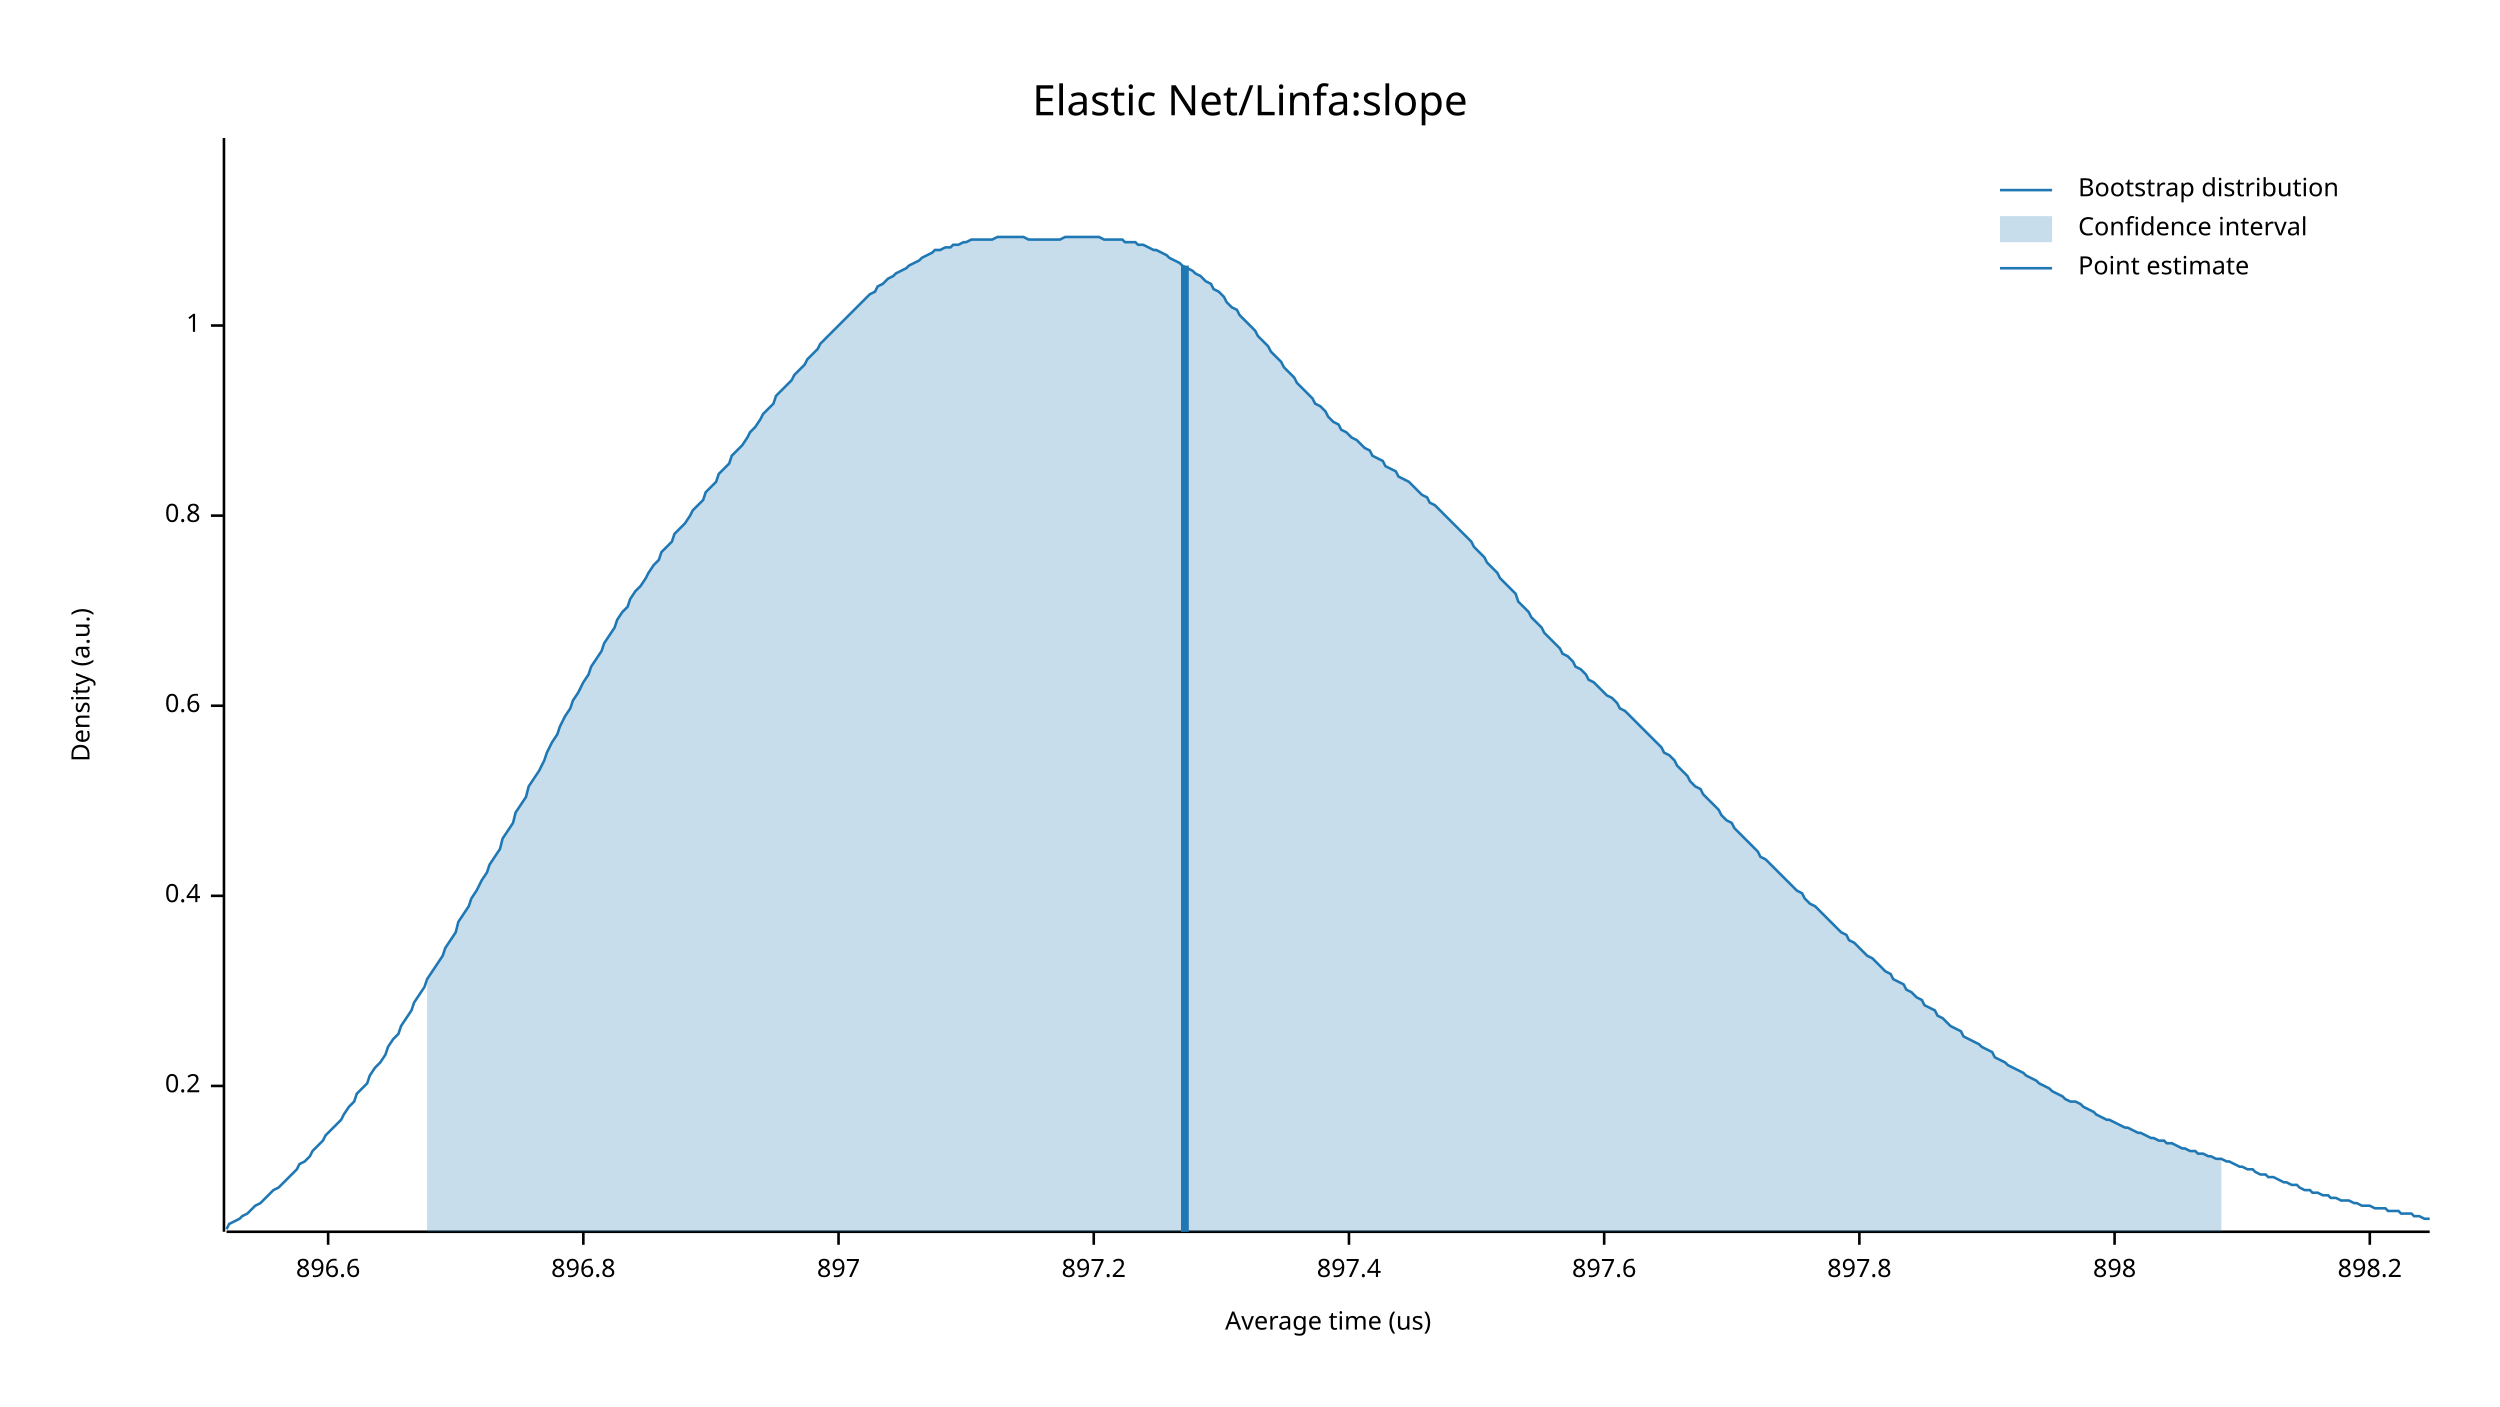
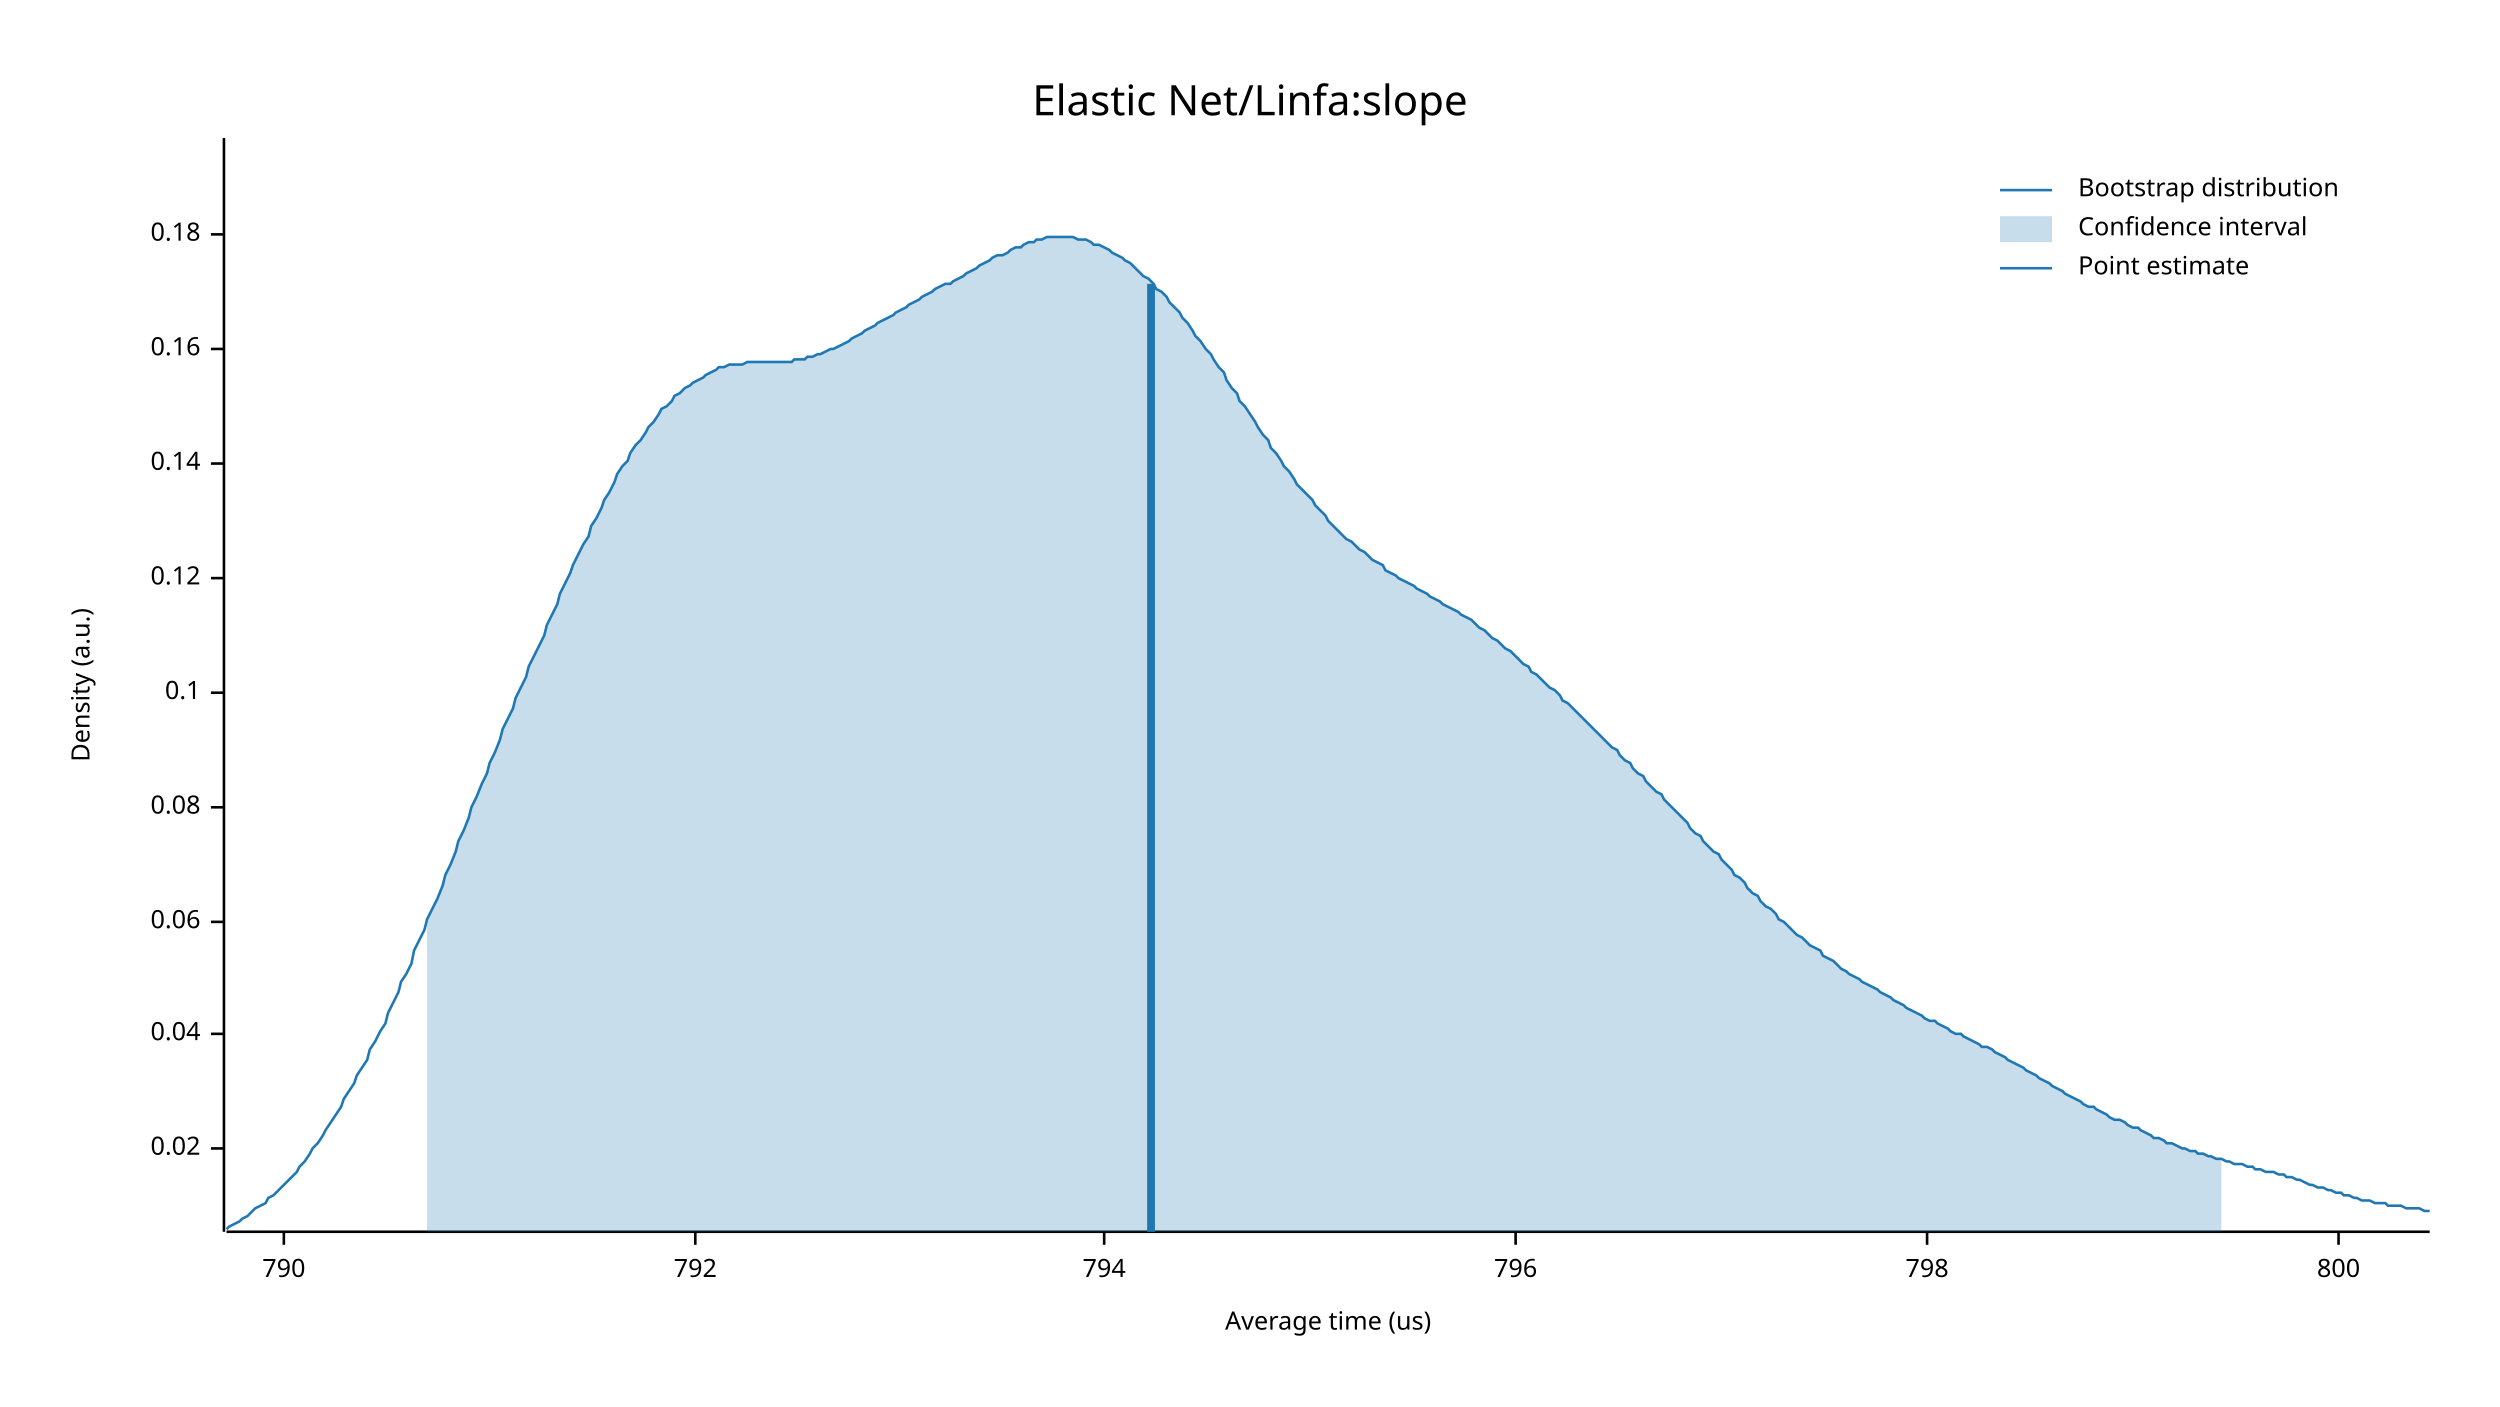
<svg xmlns="http://www.w3.org/2000/svg" width="960" height="540" viewBox="0 0 960 540">
  <text x="480" y="32" dy="0.76em" text-anchor="middle" font-family="sans-serif" font-size="16.129" opacity="1" fill="#000000">
Elastic Net/Linfa:slope
</text>
  <text x="27" y="263" dy="0.76em" text-anchor="middle" font-family="sans-serif" font-size="9.677" opacity="1" fill="#000000" transform="rotate(270, 27, 263)">
Density (a.u.)
</text>
  <text x="510" y="513" dy="-0.5ex" text-anchor="middle" font-family="sans-serif" font-size="9.677" opacity="1" fill="#000000">
Average time (us)
</text>
  <polyline fill="none" opacity="1" stroke="#000000" stroke-width="1" points="86,53 86,473 " />
-   <text x="77" y="417" dy="0.5ex" text-anchor="end" font-family="sans-serif" font-size="9.677" opacity="1" fill="#000000">
- 0.2
+   <text x="77" y="441" dy="0.5ex" text-anchor="end" font-family="sans-serif" font-size="9.677" opacity="1" fill="#000000">
+ 0.02
</text>
-   <polyline fill="none" opacity="1" stroke="#000000" stroke-width="1" points="81,417 86,417 " />
-   <text x="77" y="344" dy="0.5ex" text-anchor="end" font-family="sans-serif" font-size="9.677" opacity="1" fill="#000000">
- 0.4
+   <polyline fill="none" opacity="1" stroke="#000000" stroke-width="1" points="81,441 86,441 " />
+   <text x="77" y="397" dy="0.5ex" text-anchor="end" font-family="sans-serif" font-size="9.677" opacity="1" fill="#000000">
+ 0.04
</text>
-   <polyline fill="none" opacity="1" stroke="#000000" stroke-width="1" points="81,344 86,344 " />
-   <text x="77" y="271" dy="0.5ex" text-anchor="end" font-family="sans-serif" font-size="9.677" opacity="1" fill="#000000">
- 0.6
+   <polyline fill="none" opacity="1" stroke="#000000" stroke-width="1" points="81,397 86,397 " />
+   <text x="77" y="354" dy="0.5ex" text-anchor="end" font-family="sans-serif" font-size="9.677" opacity="1" fill="#000000">
+ 0.06
</text>
-   <polyline fill="none" opacity="1" stroke="#000000" stroke-width="1" points="81,271 86,271 " />
-   <text x="77" y="198" dy="0.5ex" text-anchor="end" font-family="sans-serif" font-size="9.677" opacity="1" fill="#000000">
- 0.8
+   <polyline fill="none" opacity="1" stroke="#000000" stroke-width="1" points="81,354 86,354 " />
+   <text x="77" y="310" dy="0.5ex" text-anchor="end" font-family="sans-serif" font-size="9.677" opacity="1" fill="#000000">
+ 0.08
</text>
-   <polyline fill="none" opacity="1" stroke="#000000" stroke-width="1" points="81,198 86,198 " />
-   <text x="77" y="125" dy="0.5ex" text-anchor="end" font-family="sans-serif" font-size="9.677" opacity="1" fill="#000000">
- 1
+   <polyline fill="none" opacity="1" stroke="#000000" stroke-width="1" points="81,310 86,310 " />
+   <text x="77" y="266" dy="0.5ex" text-anchor="end" font-family="sans-serif" font-size="9.677" opacity="1" fill="#000000">
+ 0.1
</text>
-   <polyline fill="none" opacity="1" stroke="#000000" stroke-width="1" points="81,125 86,125 " />
+   <polyline fill="none" opacity="1" stroke="#000000" stroke-width="1" points="81,266 86,266 " />
+   <text x="77" y="222" dy="0.5ex" text-anchor="end" font-family="sans-serif" font-size="9.677" opacity="1" fill="#000000">
+ 0.12
+ </text>
+   <polyline fill="none" opacity="1" stroke="#000000" stroke-width="1" points="81,222 86,222 " />
+   <text x="77" y="178" dy="0.5ex" text-anchor="end" font-family="sans-serif" font-size="9.677" opacity="1" fill="#000000">
+ 0.14
+ </text>
+   <polyline fill="none" opacity="1" stroke="#000000" stroke-width="1" points="81,178 86,178 " />
+   <text x="77" y="134" dy="0.5ex" text-anchor="end" font-family="sans-serif" font-size="9.677" opacity="1" fill="#000000">
+ 0.16
+ </text>
+   <polyline fill="none" opacity="1" stroke="#000000" stroke-width="1" points="81,134 86,134 " />
+   <text x="77" y="90" dy="0.5ex" text-anchor="end" font-family="sans-serif" font-size="9.677" opacity="1" fill="#000000">
+ 0.18
+ </text>
+   <polyline fill="none" opacity="1" stroke="#000000" stroke-width="1" points="81,90 86,90 " />
  <polyline fill="none" opacity="1" stroke="#000000" stroke-width="1" points="87,473 933,473 " />
-   <text x="126" y="483" dy="0.76em" text-anchor="middle" font-family="sans-serif" font-size="9.677" opacity="1" fill="#000000">
- 896.6
+   <text x="109" y="483" dy="0.76em" text-anchor="middle" font-family="sans-serif" font-size="9.677" opacity="1" fill="#000000">
+ 790
</text>
-   <polyline fill="none" opacity="1" stroke="#000000" stroke-width="1" points="126,473 126,478 " />
-   <text x="224" y="483" dy="0.76em" text-anchor="middle" font-family="sans-serif" font-size="9.677" opacity="1" fill="#000000">
- 896.8
+   <polyline fill="none" opacity="1" stroke="#000000" stroke-width="1" points="109,473 109,478 " />
+   <text x="267" y="483" dy="0.76em" text-anchor="middle" font-family="sans-serif" font-size="9.677" opacity="1" fill="#000000">
+ 792
</text>
-   <polyline fill="none" opacity="1" stroke="#000000" stroke-width="1" points="224,473 224,478 " />
-   <text x="322" y="483" dy="0.76em" text-anchor="middle" font-family="sans-serif" font-size="9.677" opacity="1" fill="#000000">
- 897
+   <polyline fill="none" opacity="1" stroke="#000000" stroke-width="1" points="267,473 267,478 " />
+   <text x="424" y="483" dy="0.76em" text-anchor="middle" font-family="sans-serif" font-size="9.677" opacity="1" fill="#000000">
+ 794
</text>
-   <polyline fill="none" opacity="1" stroke="#000000" stroke-width="1" points="322,473 322,478 " />
-   <text x="420" y="483" dy="0.76em" text-anchor="middle" font-family="sans-serif" font-size="9.677" opacity="1" fill="#000000">
- 897.2
+   <polyline fill="none" opacity="1" stroke="#000000" stroke-width="1" points="424,473 424,478 " />
+   <text x="582" y="483" dy="0.76em" text-anchor="middle" font-family="sans-serif" font-size="9.677" opacity="1" fill="#000000">
+ 796
</text>
-   <polyline fill="none" opacity="1" stroke="#000000" stroke-width="1" points="420,473 420,478 " />
-   <text x="518" y="483" dy="0.76em" text-anchor="middle" font-family="sans-serif" font-size="9.677" opacity="1" fill="#000000">
- 897.4
+   <polyline fill="none" opacity="1" stroke="#000000" stroke-width="1" points="582,473 582,478 " />
+   <text x="740" y="483" dy="0.76em" text-anchor="middle" font-family="sans-serif" font-size="9.677" opacity="1" fill="#000000">
+ 798
</text>
-   <polyline fill="none" opacity="1" stroke="#000000" stroke-width="1" points="518,473 518,478 " />
-   <text x="616" y="483" dy="0.76em" text-anchor="middle" font-family="sans-serif" font-size="9.677" opacity="1" fill="#000000">
- 897.6
+   <polyline fill="none" opacity="1" stroke="#000000" stroke-width="1" points="740,473 740,478 " />
+   <text x="898" y="483" dy="0.76em" text-anchor="middle" font-family="sans-serif" font-size="9.677" opacity="1" fill="#000000">
+ 800
</text>
-   <polyline fill="none" opacity="1" stroke="#000000" stroke-width="1" points="616,473 616,478 " />
-   <text x="714" y="483" dy="0.76em" text-anchor="middle" font-family="sans-serif" font-size="9.677" opacity="1" fill="#000000">
- 897.8
- </text>
-   <polyline fill="none" opacity="1" stroke="#000000" stroke-width="1" points="714,473 714,478 " />
-   <text x="812" y="483" dy="0.76em" text-anchor="middle" font-family="sans-serif" font-size="9.677" opacity="1" fill="#000000">
- 898
- </text>
-   <polyline fill="none" opacity="1" stroke="#000000" stroke-width="1" points="812,473 812,478 " />
-   <text x="910" y="483" dy="0.76em" text-anchor="middle" font-family="sans-serif" font-size="9.677" opacity="1" fill="#000000">
- 898.2
- </text>
-   <polyline fill="none" opacity="1" stroke="#000000" stroke-width="1" points="910,473 910,478 " />
-   <polyline fill="none" opacity="1" stroke="#1F78B4" stroke-width="1" points="87,472 88,470 90,469 92,468 93,467 95,466 97,464 98,463 100,462 102,460 103,459 105,457 107,456 109,454 110,453 112,451 114,449 115,447 117,446 119,444 120,442 122,440 124,438 125,436 127,434 129,432 131,430 132,428 134,425 136,423 137,420 139,418 141,416 142,413 144,410 146,408 148,405 149,402 151,399 153,397 154,394 156,391 158,388 159,385 161,382 163,379 164,376 166,373 168,370 170,367 171,364 173,361 175,358 176,354 178,351 180,348 181,345 183,342 185,338 187,335 188,332 190,329 192,326 193,322 195,319 197,316 198,312 200,309 202,306 203,302 205,299 207,296 209,292 210,289 212,285 214,282 215,279 217,275 219,272 220,269 222,266 224,262 226,259 227,256 229,253 231,250 232,247 234,244 236,241 237,238 239,235 241,233 242,230 244,227 246,225 248,222 249,220 251,217 253,215 254,212 256,210 258,208 259,205 261,203 263,201 265,198 266,196 268,194 270,192 271,189 273,187 275,185 276,182 278,180 280,178 281,175 283,173 285,171 287,168 288,166 290,164 292,161 293,159 295,157 297,155 298,152 300,150 302,148 304,146 305,144 307,142 309,140 310,138 312,136 314,134 315,132 317,130 319,128 320,127 322,125 324,123 326,121 327,120 329,118 331,116 332,115 334,113 336,112 337,110 339,109 341,107 343,106 344,105 346,104 348,103 349,102 351,101 353,100 354,99 356,98 358,97 359,96 361,96 363,95 365,95 366,94 368,94 370,93 371,93 373,92 375,92 376,92 378,92 380,92 381,92 383,91 385,91 387,91 388,91 390,91 392,91 393,91 395,92 397,92 398,92 400,92 402,92 404,92 405,92 407,92 409,91 410,91 412,91 414,91 415,91 417,91 419,91 420,91 422,91 424,92 426,92 427,92 429,92 431,92 432,93 434,93 436,93 437,94 439,94 441,95 443,96 444,96 446,97 448,98 449,99 451,100 453,101 454,102 456,103 458,104 459,105 461,106 463,108 465,109 466,111 468,112 470,114 471,116 473,118 475,119 476,121 478,123 480,125 482,127 483,129 485,131 487,133 488,135 490,137 492,139 493,141 495,143 497,145 498,147 500,149 502,151 504,153 505,155 507,156 509,158 510,160 512,162 514,163 515,165 517,166 519,168 521,169 522,170 524,172 526,173 527,175 529,176 531,177 532,179 534,180 536,181 537,183 539,184 541,185 543,187 544,188 546,190 548,191 549,193 551,194 553,196 554,197 556,199 558,201 560,203 561,204 563,206 565,208 566,210 568,212 570,214 571,216 573,218 575,220 576,222 578,224 580,226 582,228 583,231 585,233 587,235 588,237 590,239 592,241 593,243 595,245 597,247 599,249 600,251 602,252 604,254 605,256 607,257 609,259 610,261 612,262 614,264 615,265 617,267 619,268 621,270 622,272 624,273 626,275 627,276 629,278 631,280 632,281 634,283 636,285 638,287 639,289 641,290 643,292 644,294 646,296 648,298 649,300 651,302 653,303 654,305 656,307 658,309 660,311 661,313 663,315 665,316 666,318 668,320 670,322 671,323 673,325 675,327 676,329 678,330 680,332 682,334 683,335 685,337 687,339 688,340 690,342 692,343 693,345 695,347 697,348 699,350 700,351 702,353 704,355 705,356 707,358 709,359 710,361 712,362 714,364 715,365 717,367 719,368 721,370 722,371 724,373 726,374 727,376 729,377 731,378 732,380 734,381 736,383 738,384 739,386 741,387 743,388 744,390 746,391 748,393 749,394 751,395 753,396 754,398 756,399 758,400 760,401 761,402 763,403 765,404 766,406 768,407 770,408 771,409 773,410 775,411 777,412 778,413 780,414 782,415 783,416 785,417 787,418 788,419 790,420 792,421 793,422 795,423 797,423 799,424 800,425 802,426 804,427 805,428 807,429 809,430 810,430 812,431 814,432 816,433 817,433 819,434 821,435 822,435 824,436 826,437 827,437 829,438 831,438 832,439 834,439 836,440 838,441 839,441 841,442 843,442 844,443 846,443 848,444 849,444 851,445 853,445 855,446 856,446 858,447 860,448 861,448 863,449 865,449 866,450 868,451 870,451 871,452 873,452 875,453 877,454 878,454 880,455 882,455 883,456 885,457 887,457 888,458 890,458 892,459 894,459 895,460 897,460 899,461 900,461 902,461 904,462 905,462 907,463 909,463 910,463 912,464 914,464 916,464 917,465 919,465 921,465 922,466 924,466 926,466 927,467 929,467 931,468 933,468 " />
-   <polygon opacity="0.25" fill="#1F78B4" points="164,376 166,373 168,370 170,367 171,364 173,361 175,358 176,354 178,351 180,348 181,345 183,342 185,338 187,335 188,332 190,329 192,326 193,322 195,319 197,316 198,312 200,309 202,306 203,302 205,299 207,296 209,292 210,289 212,285 214,282 215,279 217,275 219,272 220,269 222,266 224,262 226,259 227,256 229,253 231,250 232,247 234,244 236,241 237,238 239,235 241,233 242,230 244,227 246,225 248,222 249,220 251,217 253,215 254,212 256,210 258,208 259,205 261,203 263,201 265,198 266,196 268,194 270,192 271,189 273,187 275,185 276,182 278,180 280,178 281,175 283,173 285,171 287,168 288,166 290,164 292,161 293,159 295,157 297,155 298,152 300,150 302,148 304,146 305,144 307,142 309,140 310,138 312,136 314,134 315,132 317,130 319,128 320,127 322,125 324,123 326,121 327,120 329,118 331,116 332,115 334,113 336,112 337,110 339,109 341,107 343,106 344,105 346,104 348,103 349,102 351,101 353,100 354,99 356,98 358,97 359,96 361,96 363,95 365,95 366,94 368,94 370,93 371,93 373,92 375,92 376,92 378,92 380,92 381,92 383,91 385,91 387,91 388,91 390,91 392,91 393,91 395,92 397,92 398,92 400,92 402,92 404,92 405,92 407,92 409,91 410,91 412,91 414,91 415,91 417,91 419,91 420,91 422,91 424,92 426,92 427,92 429,92 431,92 432,93 434,93 436,93 437,94 439,94 441,95 443,96 444,96 446,97 448,98 449,99 451,100 453,101 454,102 456,103 458,104 459,105 461,106 463,108 465,109 466,111 468,112 470,114 471,116 473,118 475,119 476,121 478,123 480,125 482,127 483,129 485,131 487,133 488,135 490,137 492,139 493,141 495,143 497,145 498,147 500,149 502,151 504,153 505,155 507,156 509,158 510,160 512,162 514,163 515,165 517,166 519,168 521,169 522,170 524,172 526,173 527,175 529,176 531,177 532,179 534,180 536,181 537,183 539,184 541,185 543,187 544,188 546,190 548,191 549,193 551,194 553,196 554,197 556,199 558,201 560,203 561,204 563,206 565,208 566,210 568,212 570,214 571,216 573,218 575,220 576,222 578,224 580,226 582,228 583,231 585,233 587,235 588,237 590,239 592,241 593,243 595,245 597,247 599,249 600,251 602,252 604,254 605,256 607,257 609,259 610,261 612,262 614,264 615,265 617,267 619,268 621,270 622,272 624,273 626,275 627,276 629,278 631,280 632,281 634,283 636,285 638,287 639,289 641,290 643,292 644,294 646,296 648,298 649,300 651,302 653,303 654,305 656,307 658,309 660,311 661,313 663,315 665,316 666,318 668,320 670,322 671,323 673,325 675,327 676,329 678,330 680,332 682,334 683,335 685,337 687,339 688,340 690,342 692,343 693,345 695,347 697,348 699,350 700,351 702,353 704,355 705,356 707,358 709,359 710,361 712,362 714,364 715,365 717,367 719,368 721,370 722,371 724,373 726,374 727,376 729,377 731,378 732,380 734,381 736,383 738,384 739,386 741,387 743,388 744,390 746,391 748,393 749,394 751,395 753,396 754,398 756,399 758,400 760,401 761,402 763,403 765,404 766,406 768,407 770,408 771,409 773,410 775,411 777,412 778,413 780,414 782,415 783,416 785,417 787,418 788,419 790,420 792,421 793,422 795,423 797,423 799,424 800,425 802,426 804,427 805,428 807,429 809,430 810,430 812,431 814,432 816,433 817,433 819,434 821,435 822,435 824,436 826,437 827,437 829,438 831,438 832,439 834,439 836,440 838,441 839,441 841,442 843,442 844,443 846,443 848,444 849,444 851,445 853,445 853,473 164,473 " />
-   <polyline fill="none" opacity="1" stroke="#1F78B4" stroke-width="3" points="455,473 455,102 " />
+   <polyline fill="none" opacity="1" stroke="#000000" stroke-width="1" points="898,473 898,478 " />
+   <polyline fill="none" opacity="1" stroke="#1F78B4" stroke-width="1" points="87,472 88,471 90,470 92,469 93,468 95,467 97,465 98,464 100,463 102,462 103,460 105,459 107,457 109,455 110,454 112,452 114,450 115,448 117,446 119,443 120,441 122,439 124,436 125,434 127,431 129,428 131,425 132,422 134,419 136,416 137,413 139,410 141,407 142,403 144,400 146,396 148,393 149,389 151,385 153,381 154,377 156,374 158,370 159,365 161,361 163,357 164,353 166,349 168,345 170,340 171,336 173,332 175,327 176,323 178,319 180,314 181,310 183,306 185,301 187,297 188,293 190,289 192,284 193,280 195,276 197,272 198,268 200,264 202,260 203,256 205,252 207,248 209,244 210,240 212,236 214,232 215,228 217,224 219,220 220,217 222,213 224,209 226,206 227,202 229,199 231,195 232,192 234,189 236,185 237,182 239,179 241,177 242,174 244,171 246,169 248,166 249,164 251,162 253,159 254,157 256,156 258,154 259,152 261,151 263,149 265,148 266,147 268,146 270,145 271,144 273,143 275,142 276,141 278,141 280,140 281,140 283,140 285,140 287,139 288,139 290,139 292,139 293,139 295,139 297,139 298,139 300,139 302,139 304,139 305,138 307,138 309,138 310,137 312,137 314,136 315,136 317,135 319,134 320,134 322,133 324,132 326,131 327,130 329,129 331,128 332,127 334,126 336,125 337,124 339,123 341,122 343,121 344,120 346,119 348,118 349,117 351,116 353,115 354,114 356,113 358,112 359,111 361,110 363,109 365,109 366,108 368,107 370,106 371,105 373,104 375,103 376,102 378,101 380,100 381,99 383,98 385,98 387,97 388,96 390,95 392,95 393,94 395,93 397,93 398,92 400,92 402,91 404,91 405,91 407,91 409,91 410,91 412,91 414,92 415,92 417,92 419,93 420,94 422,94 424,95 426,96 427,97 429,98 431,99 432,100 434,101 436,103 437,104 439,106 441,107 443,109 444,111 446,112 448,114 449,116 451,118 453,120 454,122 456,124 458,127 459,129 461,131 463,134 465,136 466,138 468,141 470,143 471,146 473,149 475,151 476,154 478,156 480,159 482,162 483,164 485,167 487,169 488,172 490,174 492,177 493,179 495,181 497,184 498,186 500,188 502,190 504,192 505,194 507,196 509,198 510,200 512,202 514,204 515,205 517,207 519,208 521,210 522,211 524,212 526,214 527,215 529,216 531,217 532,219 534,220 536,221 537,222 539,223 541,224 543,225 544,226 546,227 548,228 549,229 551,230 553,231 554,232 556,233 558,234 560,235 561,236 563,237 565,238 566,239 568,241 570,242 571,243 573,245 575,246 576,247 578,249 580,250 582,252 583,253 585,255 587,256 588,258 590,259 592,261 593,262 595,264 597,265 599,267 600,269 602,270 604,272 605,273 607,275 609,277 610,278 612,280 614,282 615,283 617,285 619,287 621,288 622,290 624,292 626,293 627,295 629,297 631,298 632,300 634,302 636,304 638,305 639,307 641,309 643,311 644,312 646,314 648,316 649,318 651,320 653,321 654,323 656,325 658,327 660,328 661,330 663,332 665,334 666,336 668,337 670,339 671,341 673,343 675,344 676,346 678,348 680,349 682,351 683,353 685,354 687,356 688,357 690,359 692,360 693,361 695,363 697,364 699,365 700,367 702,368 704,369 705,370 707,372 709,373 710,374 712,375 714,376 715,377 717,378 719,379 721,380 722,381 724,382 726,383 727,384 729,385 731,386 732,387 734,388 736,389 738,390 739,391 741,392 743,392 744,393 746,394 748,395 749,396 751,397 753,397 754,398 756,399 758,400 760,401 761,402 763,402 765,403 766,404 768,405 770,406 771,407 773,408 775,409 777,410 778,411 780,412 782,413 783,414 785,415 787,416 788,417 790,418 792,419 793,420 795,421 797,422 799,423 800,424 802,425 804,425 805,426 807,427 809,428 810,429 812,430 814,430 816,431 817,432 819,433 821,433 822,434 824,435 826,436 827,437 829,437 831,438 832,439 834,439 836,440 838,441 839,441 841,442 843,442 844,443 846,443 848,444 849,444 851,445 853,445 855,446 856,446 858,447 860,447 861,447 863,448 865,448 866,449 868,449 870,450 871,450 873,450 875,451 877,451 878,452 880,452 882,453 883,453 885,454 887,455 888,455 890,456 892,456 894,457 895,457 897,458 899,458 900,459 902,459 904,460 905,460 907,461 909,461 910,461 912,462 914,462 916,462 917,463 919,463 921,463 922,463 924,464 926,464 927,464 929,464 931,465 933,465 " />
+   <polygon opacity="0.25" fill="#1F78B4" points="164,353 166,349 168,345 170,340 171,336 173,332 175,327 176,323 178,319 180,314 181,310 183,306 185,301 187,297 188,293 190,289 192,284 193,280 195,276 197,272 198,268 200,264 202,260 203,256 205,252 207,248 209,244 210,240 212,236 214,232 215,228 217,224 219,220 220,217 222,213 224,209 226,206 227,202 229,199 231,195 232,192 234,189 236,185 237,182 239,179 241,177 242,174 244,171 246,169 248,166 249,164 251,162 253,159 254,157 256,156 258,154 259,152 261,151 263,149 265,148 266,147 268,146 270,145 271,144 273,143 275,142 276,141 278,141 280,140 281,140 283,140 285,140 287,139 288,139 290,139 292,139 293,139 295,139 297,139 298,139 300,139 302,139 304,139 305,138 307,138 309,138 310,137 312,137 314,136 315,136 317,135 319,134 320,134 322,133 324,132 326,131 327,130 329,129 331,128 332,127 334,126 336,125 337,124 339,123 341,122 343,121 344,120 346,119 348,118 349,117 351,116 353,115 354,114 356,113 358,112 359,111 361,110 363,109 365,109 366,108 368,107 370,106 371,105 373,104 375,103 376,102 378,101 380,100 381,99 383,98 385,98 387,97 388,96 390,95 392,95 393,94 395,93 397,93 398,92 400,92 402,91 404,91 405,91 407,91 409,91 410,91 412,91 414,92 415,92 417,92 419,93 420,94 422,94 424,95 426,96 427,97 429,98 431,99 432,100 434,101 436,103 437,104 439,106 441,107 443,109 444,111 446,112 448,114 449,116 451,118 453,120 454,122 456,124 458,127 459,129 461,131 463,134 465,136 466,138 468,141 470,143 471,146 473,149 475,151 476,154 478,156 480,159 482,162 483,164 485,167 487,169 488,172 490,174 492,177 493,179 495,181 497,184 498,186 500,188 502,190 504,192 505,194 507,196 509,198 510,200 512,202 514,204 515,205 517,207 519,208 521,210 522,211 524,212 526,214 527,215 529,216 531,217 532,219 534,220 536,221 537,222 539,223 541,224 543,225 544,226 546,227 548,228 549,229 551,230 553,231 554,232 556,233 558,234 560,235 561,236 563,237 565,238 566,239 568,241 570,242 571,243 573,245 575,246 576,247 578,249 580,250 582,252 583,253 585,255 587,256 588,258 590,259 592,261 593,262 595,264 597,265 599,267 600,269 602,270 604,272 605,273 607,275 609,277 610,278 612,280 614,282 615,283 617,285 619,287 621,288 622,290 624,292 626,293 627,295 629,297 631,298 632,300 634,302 636,304 638,305 639,307 641,309 643,311 644,312 646,314 648,316 649,318 651,320 653,321 654,323 656,325 658,327 660,328 661,330 663,332 665,334 666,336 668,337 670,339 671,341 673,343 675,344 676,346 678,348 680,349 682,351 683,353 685,354 687,356 688,357 690,359 692,360 693,361 695,363 697,364 699,365 700,367 702,368 704,369 705,370 707,372 709,373 710,374 712,375 714,376 715,377 717,378 719,379 721,380 722,381 724,382 726,383 727,384 729,385 731,386 732,387 734,388 736,389 738,390 739,391 741,392 743,392 744,393 746,394 748,395 749,396 751,397 753,397 754,398 756,399 758,400 760,401 761,402 763,402 765,403 766,404 768,405 770,406 771,407 773,408 775,409 777,410 778,411 780,412 782,413 783,414 785,415 787,416 788,417 790,418 792,419 793,420 795,421 797,422 799,423 800,424 802,425 804,425 805,426 807,427 809,428 810,429 812,430 814,430 816,431 817,432 819,433 821,433 822,434 824,435 826,436 827,437 829,437 831,438 832,439 834,439 836,440 838,441 839,441 841,442 843,442 844,443 846,443 848,444 849,444 851,445 853,445 853,473 164,473 " />
+   <polyline fill="none" opacity="1" stroke="#1F78B4" stroke-width="3" points="442,473 442,109 " />
  <text x="798" y="68" dy="0.76em" text-anchor="start" font-family="sans-serif" font-size="9.677" opacity="1" fill="#000000">
Bootstrap distribution
</text>
  <text x="798" y="83" dy="0.76em" text-anchor="start" font-family="sans-serif" font-size="9.677" opacity="1" fill="#000000">
Confidence interval
</text>
  <text x="798" y="98" dy="0.76em" text-anchor="start" font-family="sans-serif" font-size="9.677" opacity="1" fill="#000000">
Point estimate
</text>
  <polyline fill="none" opacity="1" stroke="#1F78B4" stroke-width="1" points="768,73 788,73 " />
  <rect x="768" y="83" width="20" height="10" opacity="0.25" fill="#1F78B4" stroke="none" />
  <polyline fill="none" opacity="1" stroke="#1F78B4" stroke-width="1" points="768,103 788,103 " />
</svg>
